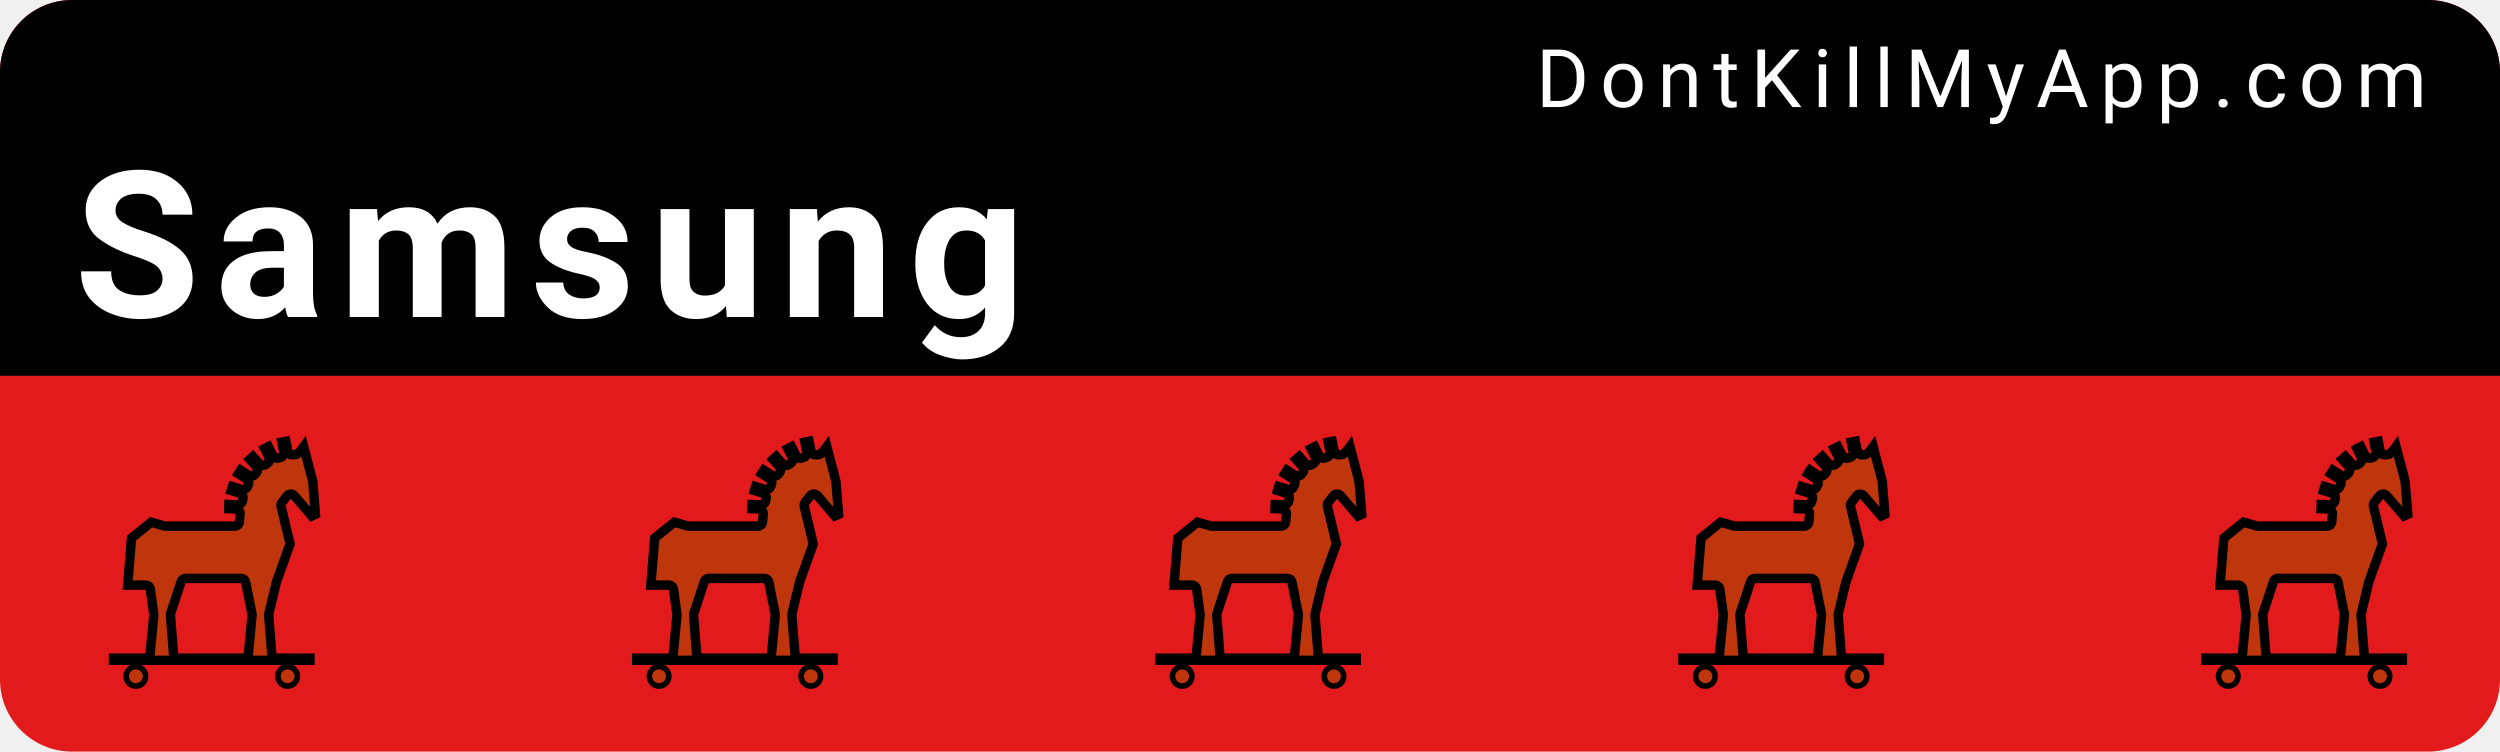
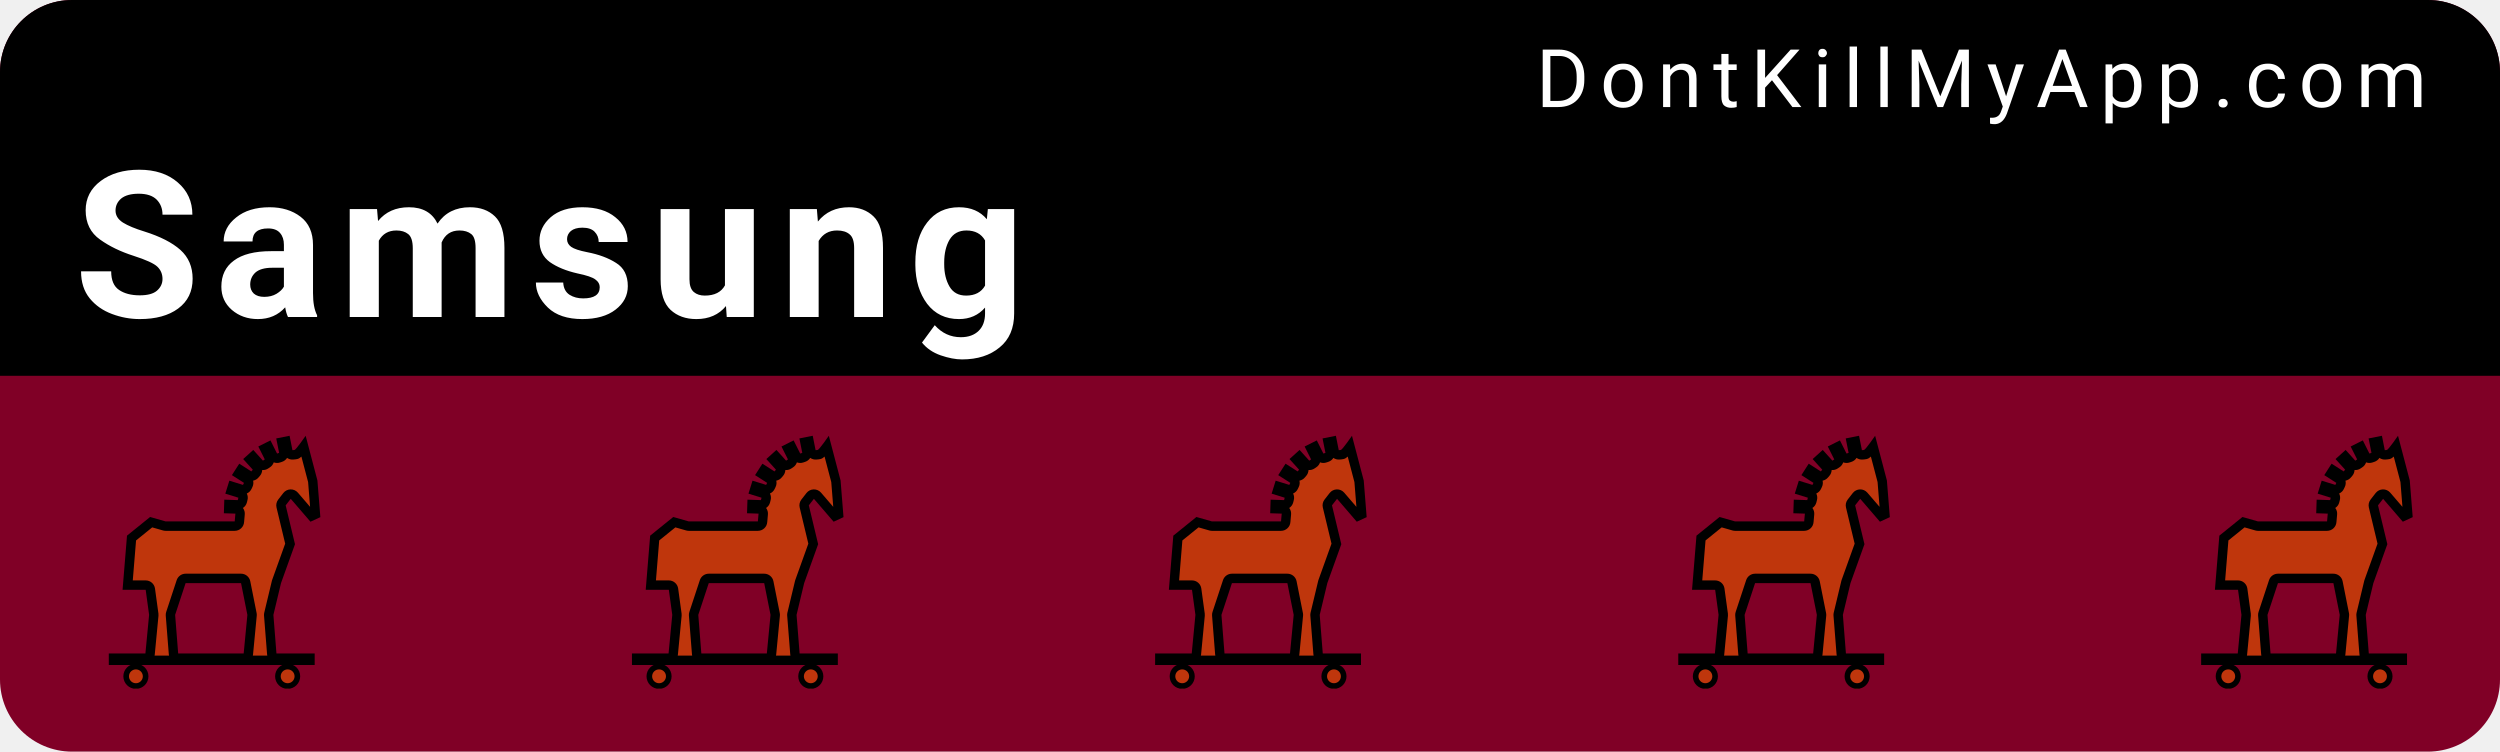
<svg xmlns="http://www.w3.org/2000/svg" width="153mm" height="46mm" viewBox="0 0 153 46" version="1.1" id="svg8">
  <defs id="defs2" />
  <g id="layer1" transform="translate(0,-251)">
-     <rect style="color:#000000;clip-rule:nonzero;display:inline;overflow:visible;visibility:visible;opacity:1;isolation:auto;mix-blend-mode:normal;color-interpolation:sRGB;color-interpolation-filters:linearRGB;solid-color:#000000;solid-opacity:1;fill:#e31a1c;fill-opacity:1;fill-rule:nonzero;stroke:none;stroke-width:0.529;stroke-linecap:round;stroke-linejoin:miter;stroke-miterlimit:4;stroke-dasharray:none;stroke-dashoffset:0;stroke-opacity:1;color-rendering:auto;image-rendering:auto;shape-rendering:auto;text-rendering:auto;enable-background:accumulate" id="bkg" width="153" height="46" x="6.5503158e-15" y="251" rx="4.416" ry="4.416" />
+     <rect style="color:#000000;clip-rule:nonzero;display:inline;overflow:visible;visibility:visible;opacity:1;isolation:auto;mix-blend-mode:normal;color-interpolation:sRGB;color-interpolation-filters:linearRGB;solid-color:#000000;solid-opacity:1;fill:#800026;fill-opacity:1;fill-rule:nonzero;stroke:none;stroke-width:0.529;stroke-linecap:round;stroke-linejoin:miter;stroke-miterlimit:4;stroke-dasharray:none;stroke-dashoffset:0;stroke-opacity:1;color-rendering:auto;image-rendering:auto;shape-rendering:auto;text-rendering:auto;enable-background:accumulate" id="bkg" width="153" height="46" x="6.5503158e-15" y="251" rx="4.416" ry="4.416" />
    <path style="color:#000000;clip-rule:nonzero;display:inline;overflow:visible;visibility:visible;opacity:1;isolation:auto;mix-blend-mode:normal;color-interpolation:sRGB;color-interpolation-filters:linearRGB;solid-color:#000000;solid-opacity:1;fill:#000000;fill-opacity:1;fill-rule:nonzero;stroke:none;stroke-width:2;stroke-linecap:round;stroke-linejoin:miter;stroke-miterlimit:4;stroke-dasharray:none;stroke-dashoffset:0;stroke-opacity:1;color-rendering:auto;image-rendering:auto;shape-rendering:auto;text-rendering:auto;enable-background:accumulate" d="M 16.689,0 C 7.443,0 0,7.443 0,16.689 V 86.93 H 578.268 V 16.689 C 578.268,7.443 570.824,0 561.578,0 Z" id="bkgtop" transform="matrix(0.2645833,0,0,0.2645833,0,251)" />
    <text xml:space="preserve" style="font-style:normal;font-variant:normal;font-weight:300;font-stretch:normal;font-size:9.648px;line-height:0%;font-family:Roboto;-inkscape-font-specification:'Roboto Light';text-align:start;letter-spacing:0.685px;word-spacing:0px;writing-mode:lr-tb;text-anchor:start;fill:#ffffff;fill-opacity:1;stroke:none;stroke-width:0.201px;stroke-linecap:butt;stroke-linejoin:miter;stroke-opacity:1" x="94.007" y="257.55" id="link">
      <tspan id="tspan817" x="94.007" y="257.55" style="font-style:normal;font-variant:normal;font-weight:normal;font-stretch:normal;font-size:4.939px;font-family:Roboto;-inkscape-font-specification:Roboto;fill:#ffffff;stroke-width:0.201px">DontKillMyApp.com</tspan>
    </text>
    <text xml:space="preserve" style="font-style:normal;font-variant:normal;font-weight:bold;font-stretch:normal;font-size:12.7px;line-height:0%;font-family:Roboto;-inkscape-font-specification:'Roboto Bold';text-align:start;letter-spacing:0.902px;word-spacing:0px;writing-mode:lr-tb;text-anchor:start;fill:#ffffff;fill-opacity:1;stroke:none;stroke-width:0.265px;stroke-linecap:butt;stroke-linejoin:miter;stroke-opacity:1" x="4.538" y="270.402" id="vendor">
      <tspan id="tspan821" x="4.538" y="270.402" style="font-style:normal;font-variant:normal;font-weight:bold;font-stretch:normal;font-size:12.5px;font-family:Roboto;-inkscape-font-specification:'Roboto Bold';fill:#ffffff;stroke-width:0.265px">Samsung</tspan>
    </text>
    <g id="poo1" transform="matrix(0.01510025,0,0,0.01510025,5.393161,277.6693)">
      <svg version="1.1" x="0px" y="0px" viewBox="0 0 75.284 90" xml:space="preserve" id="svg14" width="1025" height="1025">
        <defs id="defs18" />
        <g id="g8" transform="translate(-12.358,-5)">
          <circle cx="75.88" cy="91.367" r="3.633" id="circle2" />
          <circle cx="22.104" cy="91.367" r="3.633" id="circle4" />
          <path d="M 70.933,68.74 73.642,57.429 78.616,43.583 75.297,29.754 77.107,27.43 84.123,35.584 87.642,33.96 86.598,20.908 82.413,5 c 0,0 -3.433,5.014 -3.983,5.058 -0.235,0.019 -0.476,0.041 -0.722,0.067 L 76.688,5 l -4.743,0.945 1.024,5.144 c -0.243,0.075 -0.487,0.155 -0.731,0.24 L 69.89,6.65 l -4.323,2.168 2.307,4.599 c -0.223,0.141 -0.444,0.287 -0.665,0.44 l -3.435,-3.814 -3.593,3.237 3.418,3.794 c -0.176,0.2 -0.351,0.402 -0.523,0.613 l -4.3,-2.751 -2.606,4.074 4.293,2.746 c -0.119,0.237 -0.234,0.483 -0.348,0.73 l -4.859,-1.507 -1.434,4.619 4.649,1.442 c -0.076,0.278 -0.144,0.567 -0.214,0.855 l -4.794,-0.156 -0.157,4.834 4.106,0.133 C 57.309,33.6 57.22,34.517 57.165,35.481 H 32.587 L 27.056,33.9 18.837,40.539 17.255,59.821 h 8.228 l 1.219,8.917 -1.315,13.722 H 12.358 v 4.115 H 85.623 V 82.46 H 72.017 Z M 37.046,82.462 35.962,68.74 39.693,57.429 h 19.724 l 2.255,11.311 -1.315,13.722 z" id="path6" />
        </g>
        <g transform="translate(-12.358,-5)" id="g821" style="fill:#bf360c;fill-opacity:1">
          <circle id="circle815" r="3.633" cy="91.367" cx="75.88" style="fill:#bf360c;fill-opacity:1" />
          <circle id="circle817" r="3.633" cy="91.367" cx="22.104" style="fill:#bf360c;fill-opacity:1" />
          <path style="fill:#bf360c;fill-opacity:1" id="path819" d="m 80.895,12.396 c -0.113,0.103 -0.209,0.199 -0.396,0.332 -0.277,0.196 -0.575,0.57 -1.801,0.668 -0.217,0.018 -0.43,0.037 -0.639,0.059 A 3.349,3.349 0 0 1 75.799,12.875 3.349,3.349 0 0 1 73.957,14.289 c -0.218,0.067 -0.424,0.134 -0.617,0.201 a 3.349,3.349 0 0 1 -2.287,-0.029 3.349,3.349 0 0 1 -1.391,1.787 c -0.185,0.117 -0.365,0.237 -0.547,0.363 a 3.349,3.349 0 0 1 -2.172,0.582 3.349,3.349 0 0 1 -0.83,2.094 c -0.165,0.188 -0.312,0.357 -0.441,0.516 a 3.349,3.349 0 0 1 -1.957,1.172 3.349,3.349 0 0 1 -0.26,2.283 c -0.088,0.176 -0.188,0.392 -0.299,0.633 a 3.349,3.349 0 0 1 -1.688,1.656 3.349,3.349 0 0 1 0.232,2.375 c -0.052,0.19 -0.113,0.451 -0.189,0.764 a 3.349,3.349 0 0 1 -1.422,2.008 3.349,3.349 0 0 1 0.648,2.395 c -0.099,0.856 -0.18,1.707 -0.23,2.584 a 3.349,3.349 0 0 1 -3.344,3.158 H 32.588 a 3.349,3.349 0 0 1 -0.92,-0.129 l -3.859,-1.104 -5.75,4.645 -1.168,14.229 h 4.592 a 3.349,3.349 0 0 1 3.318,2.896 l 1.219,8.918 a 3.349,3.349 0 0 1 0.016,0.773 L 28.721,82.781 a 3.349,3.349 0 0 1 -0.078,0.443 h 5.148 a 3.349,3.349 0 0 1 -0.082,-0.498 L 32.625,69.004 a 3.349,3.349 0 0 1 0.158,-1.312 l 3.73,-11.311 a 3.349,3.349 0 0 1 3.18,-2.301 h 19.725 a 3.349,3.349 0 0 1 3.285,2.695 l 2.254,11.311 a 3.349,3.349 0 0 1 0.049,0.975 l -1.314,13.723 a 3.349,3.349 0 0 1 -0.076,0.441 h 5.146 a 3.349,3.349 0 0 1 -0.082,-0.5 L 67.596,69.004 a 3.349,3.349 0 0 1 0.08,-1.043 l 2.709,-11.311 a 3.349,3.349 0 0 1 0.105,-0.354 L 75.125,43.391 72.041,30.535 a 3.349,3.349 0 0 1 0.613,-2.84 l 1.811,-2.324 a 3.349,3.349 0 0 1 5.182,-0.125 l 4.342,5.047 -0.705,-8.82 z" />
        </g>
        <circle style="color:#000000;clip-rule:nonzero;display:inline;overflow:visible;visibility:visible;opacity:1;isolation:auto;mix-blend-mode:normal;color-interpolation:sRGB;color-interpolation-filters:linearRGB;solid-color:#000000;solid-opacity:1;fill:#bf360c;fill-opacity:1;fill-rule:nonzero;stroke:#000000;stroke-width:2;stroke-linecap:round;stroke-linejoin:miter;stroke-miterlimit:4;stroke-dasharray:none;stroke-dashoffset:0;stroke-opacity:1;color-rendering:auto;image-rendering:auto;shape-rendering:auto;text-rendering:auto;enable-background:accumulate" id="path2590" cx="9.644" cy="85.599" r="3.464" />
        <circle r="3.464" cy="85.599" cx="63.644" id="circle2592" style="color:#000000;clip-rule:nonzero;display:inline;overflow:visible;visibility:visible;opacity:1;isolation:auto;mix-blend-mode:normal;color-interpolation:sRGB;color-interpolation-filters:linearRGB;solid-color:#000000;solid-opacity:1;fill:#bf360c;fill-opacity:1;fill-rule:nonzero;stroke:#000000;stroke-width:2;stroke-linecap:round;stroke-linejoin:miter;stroke-miterlimit:4;stroke-dasharray:none;stroke-dashoffset:0;stroke-opacity:1;color-rendering:auto;image-rendering:auto;shape-rendering:auto;text-rendering:auto;enable-background:accumulate" />
      </svg>
    </g>
    <g transform="matrix(0.01510025,0,0,0.01510025,37.41043,277.6693)" id="poo2">
      <svg version="1.1" x="0px" y="0px" viewBox="0 0 75.284 90" xml:space="preserve" id="svg14" width="1025" height="1025">
        <defs id="defs18" />
        <g id="g8" transform="translate(-12.358,-5)">
          <circle cx="75.88" cy="91.367" r="3.633" id="circle2" />
          <circle cx="22.104" cy="91.367" r="3.633" id="circle4" />
          <path d="M 70.933,68.74 73.642,57.429 78.616,43.583 75.297,29.754 77.107,27.43 84.123,35.584 87.642,33.96 86.598,20.908 82.413,5 c 0,0 -3.433,5.014 -3.983,5.058 -0.235,0.019 -0.476,0.041 -0.722,0.067 L 76.688,5 l -4.743,0.945 1.024,5.144 c -0.243,0.075 -0.487,0.155 -0.731,0.24 L 69.89,6.65 l -4.323,2.168 2.307,4.599 c -0.223,0.141 -0.444,0.287 -0.665,0.44 l -3.435,-3.814 -3.593,3.237 3.418,3.794 c -0.176,0.2 -0.351,0.402 -0.523,0.613 l -4.3,-2.751 -2.606,4.074 4.293,2.746 c -0.119,0.237 -0.234,0.483 -0.348,0.73 l -4.859,-1.507 -1.434,4.619 4.649,1.442 c -0.076,0.278 -0.144,0.567 -0.214,0.855 l -4.794,-0.156 -0.157,4.834 4.106,0.133 C 57.309,33.6 57.22,34.517 57.165,35.481 H 32.587 L 27.056,33.9 18.837,40.539 17.255,59.821 h 8.228 l 1.219,8.917 -1.315,13.722 H 12.358 v 4.115 H 85.623 V 82.46 H 72.017 Z M 37.046,82.462 35.962,68.74 39.693,57.429 h 19.724 l 2.255,11.311 -1.315,13.722 z" id="path6" />
        </g>
        <g transform="translate(-12.358,-5)" id="g821" style="fill:#bf360c;fill-opacity:1">
          <circle id="circle815" r="3.633" cy="91.367" cx="75.88" style="fill:#bf360c;fill-opacity:1" />
          <circle id="circle817" r="3.633" cy="91.367" cx="22.104" style="fill:#bf360c;fill-opacity:1" />
          <path style="fill:#bf360c;fill-opacity:1" id="path819" d="m 80.895,12.396 c -0.113,0.103 -0.209,0.199 -0.396,0.332 -0.277,0.196 -0.575,0.57 -1.801,0.668 -0.217,0.018 -0.43,0.037 -0.639,0.059 A 3.349,3.349 0 0 1 75.799,12.875 3.349,3.349 0 0 1 73.957,14.289 c -0.218,0.067 -0.424,0.134 -0.617,0.201 a 3.349,3.349 0 0 1 -2.287,-0.029 3.349,3.349 0 0 1 -1.391,1.787 c -0.185,0.117 -0.365,0.237 -0.547,0.363 a 3.349,3.349 0 0 1 -2.172,0.582 3.349,3.349 0 0 1 -0.83,2.094 c -0.165,0.188 -0.312,0.357 -0.441,0.516 a 3.349,3.349 0 0 1 -1.957,1.172 3.349,3.349 0 0 1 -0.26,2.283 c -0.088,0.176 -0.188,0.392 -0.299,0.633 a 3.349,3.349 0 0 1 -1.688,1.656 3.349,3.349 0 0 1 0.232,2.375 c -0.052,0.19 -0.113,0.451 -0.189,0.764 a 3.349,3.349 0 0 1 -1.422,2.008 3.349,3.349 0 0 1 0.648,2.395 c -0.099,0.856 -0.18,1.707 -0.23,2.584 a 3.349,3.349 0 0 1 -3.344,3.158 H 32.588 a 3.349,3.349 0 0 1 -0.92,-0.129 l -3.859,-1.104 -5.75,4.645 -1.168,14.229 h 4.592 a 3.349,3.349 0 0 1 3.318,2.896 l 1.219,8.918 a 3.349,3.349 0 0 1 0.016,0.773 L 28.721,82.781 a 3.349,3.349 0 0 1 -0.078,0.443 h 5.148 a 3.349,3.349 0 0 1 -0.082,-0.498 L 32.625,69.004 a 3.349,3.349 0 0 1 0.158,-1.312 l 3.73,-11.311 a 3.349,3.349 0 0 1 3.18,-2.301 h 19.725 a 3.349,3.349 0 0 1 3.285,2.695 l 2.254,11.311 a 3.349,3.349 0 0 1 0.049,0.975 l -1.314,13.723 a 3.349,3.349 0 0 1 -0.076,0.441 h 5.146 a 3.349,3.349 0 0 1 -0.082,-0.5 L 67.596,69.004 a 3.349,3.349 0 0 1 0.08,-1.043 l 2.709,-11.311 a 3.349,3.349 0 0 1 0.105,-0.354 L 75.125,43.391 72.041,30.535 a 3.349,3.349 0 0 1 0.613,-2.84 l 1.811,-2.324 a 3.349,3.349 0 0 1 5.182,-0.125 l 4.342,5.047 -0.705,-8.82 z" />
        </g>
        <circle style="color:#000000;clip-rule:nonzero;display:inline;overflow:visible;visibility:visible;opacity:1;isolation:auto;mix-blend-mode:normal;color-interpolation:sRGB;color-interpolation-filters:linearRGB;solid-color:#000000;solid-opacity:1;fill:#bf360c;fill-opacity:1;fill-rule:nonzero;stroke:#000000;stroke-width:2;stroke-linecap:round;stroke-linejoin:miter;stroke-miterlimit:4;stroke-dasharray:none;stroke-dashoffset:0;stroke-opacity:1;color-rendering:auto;image-rendering:auto;shape-rendering:auto;text-rendering:auto;enable-background:accumulate" id="path2590" cx="9.644" cy="85.599" r="3.464" />
        <circle r="3.464" cy="85.599" cx="63.644" id="circle2592" style="color:#000000;clip-rule:nonzero;display:inline;overflow:visible;visibility:visible;opacity:1;isolation:auto;mix-blend-mode:normal;color-interpolation:sRGB;color-interpolation-filters:linearRGB;solid-color:#000000;solid-opacity:1;fill:#bf360c;fill-opacity:1;fill-rule:nonzero;stroke:#000000;stroke-width:2;stroke-linecap:round;stroke-linejoin:miter;stroke-miterlimit:4;stroke-dasharray:none;stroke-dashoffset:0;stroke-opacity:1;color-rendering:auto;image-rendering:auto;shape-rendering:auto;text-rendering:auto;enable-background:accumulate" />
      </svg>
    </g>
    <g id="poo3" transform="matrix(0.01510025,0,0,0.01510025,69.4277,277.6693)">
      <svg version="1.1" x="0px" y="0px" viewBox="0 0 75.284 90" xml:space="preserve" id="svg14" width="1025" height="1025">
        <defs id="defs18" />
        <g id="g8" transform="translate(-12.358,-5)">
          <circle cx="75.88" cy="91.367" r="3.633" id="circle2" />
          <circle cx="22.104" cy="91.367" r="3.633" id="circle4" />
          <path d="M 70.933,68.74 73.642,57.429 78.616,43.583 75.297,29.754 77.107,27.43 84.123,35.584 87.642,33.96 86.598,20.908 82.413,5 c 0,0 -3.433,5.014 -3.983,5.058 -0.235,0.019 -0.476,0.041 -0.722,0.067 L 76.688,5 l -4.743,0.945 1.024,5.144 c -0.243,0.075 -0.487,0.155 -0.731,0.24 L 69.89,6.65 l -4.323,2.168 2.307,4.599 c -0.223,0.141 -0.444,0.287 -0.665,0.44 l -3.435,-3.814 -3.593,3.237 3.418,3.794 c -0.176,0.2 -0.351,0.402 -0.523,0.613 l -4.3,-2.751 -2.606,4.074 4.293,2.746 c -0.119,0.237 -0.234,0.483 -0.348,0.73 l -4.859,-1.507 -1.434,4.619 4.649,1.442 c -0.076,0.278 -0.144,0.567 -0.214,0.855 l -4.794,-0.156 -0.157,4.834 4.106,0.133 C 57.309,33.6 57.22,34.517 57.165,35.481 H 32.587 L 27.056,33.9 18.837,40.539 17.255,59.821 h 8.228 l 1.219,8.917 -1.315,13.722 H 12.358 v 4.115 H 85.623 V 82.46 H 72.017 Z M 37.046,82.462 35.962,68.74 39.693,57.429 h 19.724 l 2.255,11.311 -1.315,13.722 z" id="path6" />
        </g>
        <g transform="translate(-12.358,-5)" id="g821" style="fill:#bf360c;fill-opacity:1">
          <circle id="circle815" r="3.633" cy="91.367" cx="75.88" style="fill:#bf360c;fill-opacity:1" />
          <circle id="circle817" r="3.633" cy="91.367" cx="22.104" style="fill:#bf360c;fill-opacity:1" />
          <path style="fill:#bf360c;fill-opacity:1" id="path819" d="m 80.895,12.396 c -0.113,0.103 -0.209,0.199 -0.396,0.332 -0.277,0.196 -0.575,0.57 -1.801,0.668 -0.217,0.018 -0.43,0.037 -0.639,0.059 A 3.349,3.349 0 0 1 75.799,12.875 3.349,3.349 0 0 1 73.957,14.289 c -0.218,0.067 -0.424,0.134 -0.617,0.201 a 3.349,3.349 0 0 1 -2.287,-0.029 3.349,3.349 0 0 1 -1.391,1.787 c -0.185,0.117 -0.365,0.237 -0.547,0.363 a 3.349,3.349 0 0 1 -2.172,0.582 3.349,3.349 0 0 1 -0.83,2.094 c -0.165,0.188 -0.312,0.357 -0.441,0.516 a 3.349,3.349 0 0 1 -1.957,1.172 3.349,3.349 0 0 1 -0.26,2.283 c -0.088,0.176 -0.188,0.392 -0.299,0.633 a 3.349,3.349 0 0 1 -1.688,1.656 3.349,3.349 0 0 1 0.232,2.375 c -0.052,0.19 -0.113,0.451 -0.189,0.764 a 3.349,3.349 0 0 1 -1.422,2.008 3.349,3.349 0 0 1 0.648,2.395 c -0.099,0.856 -0.18,1.707 -0.23,2.584 a 3.349,3.349 0 0 1 -3.344,3.158 H 32.588 a 3.349,3.349 0 0 1 -0.92,-0.129 l -3.859,-1.104 -5.75,4.645 -1.168,14.229 h 4.592 a 3.349,3.349 0 0 1 3.318,2.896 l 1.219,8.918 a 3.349,3.349 0 0 1 0.016,0.773 L 28.721,82.781 a 3.349,3.349 0 0 1 -0.078,0.443 h 5.148 a 3.349,3.349 0 0 1 -0.082,-0.498 L 32.625,69.004 a 3.349,3.349 0 0 1 0.158,-1.312 l 3.73,-11.311 a 3.349,3.349 0 0 1 3.18,-2.301 h 19.725 a 3.349,3.349 0 0 1 3.285,2.695 l 2.254,11.311 a 3.349,3.349 0 0 1 0.049,0.975 l -1.314,13.723 a 3.349,3.349 0 0 1 -0.076,0.441 h 5.146 a 3.349,3.349 0 0 1 -0.082,-0.5 L 67.596,69.004 a 3.349,3.349 0 0 1 0.08,-1.043 l 2.709,-11.311 a 3.349,3.349 0 0 1 0.105,-0.354 L 75.125,43.391 72.041,30.535 a 3.349,3.349 0 0 1 0.613,-2.84 l 1.811,-2.324 a 3.349,3.349 0 0 1 5.182,-0.125 l 4.342,5.047 -0.705,-8.82 z" />
        </g>
        <circle style="color:#000000;clip-rule:nonzero;display:inline;overflow:visible;visibility:visible;opacity:1;isolation:auto;mix-blend-mode:normal;color-interpolation:sRGB;color-interpolation-filters:linearRGB;solid-color:#000000;solid-opacity:1;fill:#bf360c;fill-opacity:1;fill-rule:nonzero;stroke:#000000;stroke-width:2;stroke-linecap:round;stroke-linejoin:miter;stroke-miterlimit:4;stroke-dasharray:none;stroke-dashoffset:0;stroke-opacity:1;color-rendering:auto;image-rendering:auto;shape-rendering:auto;text-rendering:auto;enable-background:accumulate" id="path2590" cx="9.644" cy="85.599" r="3.464" />
        <circle r="3.464" cy="85.599" cx="63.644" id="circle2592" style="color:#000000;clip-rule:nonzero;display:inline;overflow:visible;visibility:visible;opacity:1;isolation:auto;mix-blend-mode:normal;color-interpolation:sRGB;color-interpolation-filters:linearRGB;solid-color:#000000;solid-opacity:1;fill:#bf360c;fill-opacity:1;fill-rule:nonzero;stroke:#000000;stroke-width:2;stroke-linecap:round;stroke-linejoin:miter;stroke-miterlimit:4;stroke-dasharray:none;stroke-dashoffset:0;stroke-opacity:1;color-rendering:auto;image-rendering:auto;shape-rendering:auto;text-rendering:auto;enable-background:accumulate" />
      </svg>
    </g>
    <g transform="matrix(0.01510025,0,0,0.01510025,101.445,277.6693)" id="poo4">
      <svg version="1.1" x="0px" y="0px" viewBox="0 0 75.284 90" xml:space="preserve" id="svg14" width="1025" height="1025">
        <defs id="defs18" />
        <g id="g8" transform="translate(-12.358,-5)">
          <circle cx="75.88" cy="91.367" r="3.633" id="circle2" />
          <circle cx="22.104" cy="91.367" r="3.633" id="circle4" />
          <path d="M 70.933,68.74 73.642,57.429 78.616,43.583 75.297,29.754 77.107,27.43 84.123,35.584 87.642,33.96 86.598,20.908 82.413,5 c 0,0 -3.433,5.014 -3.983,5.058 -0.235,0.019 -0.476,0.041 -0.722,0.067 L 76.688,5 l -4.743,0.945 1.024,5.144 c -0.243,0.075 -0.487,0.155 -0.731,0.24 L 69.89,6.65 l -4.323,2.168 2.307,4.599 c -0.223,0.141 -0.444,0.287 -0.665,0.44 l -3.435,-3.814 -3.593,3.237 3.418,3.794 c -0.176,0.2 -0.351,0.402 -0.523,0.613 l -4.3,-2.751 -2.606,4.074 4.293,2.746 c -0.119,0.237 -0.234,0.483 -0.348,0.73 l -4.859,-1.507 -1.434,4.619 4.649,1.442 c -0.076,0.278 -0.144,0.567 -0.214,0.855 l -4.794,-0.156 -0.157,4.834 4.106,0.133 C 57.309,33.6 57.22,34.517 57.165,35.481 H 32.587 L 27.056,33.9 18.837,40.539 17.255,59.821 h 8.228 l 1.219,8.917 -1.315,13.722 H 12.358 v 4.115 H 85.623 V 82.46 H 72.017 Z M 37.046,82.462 35.962,68.74 39.693,57.429 h 19.724 l 2.255,11.311 -1.315,13.722 z" id="path6" />
        </g>
        <g transform="translate(-12.358,-5)" id="g821" style="fill:#bf360c;fill-opacity:1">
          <circle id="circle815" r="3.633" cy="91.367" cx="75.88" style="fill:#bf360c;fill-opacity:1" />
          <circle id="circle817" r="3.633" cy="91.367" cx="22.104" style="fill:#bf360c;fill-opacity:1" />
          <path style="fill:#bf360c;fill-opacity:1" id="path819" d="m 80.895,12.396 c -0.113,0.103 -0.209,0.199 -0.396,0.332 -0.277,0.196 -0.575,0.57 -1.801,0.668 -0.217,0.018 -0.43,0.037 -0.639,0.059 A 3.349,3.349 0 0 1 75.799,12.875 3.349,3.349 0 0 1 73.957,14.289 c -0.218,0.067 -0.424,0.134 -0.617,0.201 a 3.349,3.349 0 0 1 -2.287,-0.029 3.349,3.349 0 0 1 -1.391,1.787 c -0.185,0.117 -0.365,0.237 -0.547,0.363 a 3.349,3.349 0 0 1 -2.172,0.582 3.349,3.349 0 0 1 -0.83,2.094 c -0.165,0.188 -0.312,0.357 -0.441,0.516 a 3.349,3.349 0 0 1 -1.957,1.172 3.349,3.349 0 0 1 -0.26,2.283 c -0.088,0.176 -0.188,0.392 -0.299,0.633 a 3.349,3.349 0 0 1 -1.688,1.656 3.349,3.349 0 0 1 0.232,2.375 c -0.052,0.19 -0.113,0.451 -0.189,0.764 a 3.349,3.349 0 0 1 -1.422,2.008 3.349,3.349 0 0 1 0.648,2.395 c -0.099,0.856 -0.18,1.707 -0.23,2.584 a 3.349,3.349 0 0 1 -3.344,3.158 H 32.588 a 3.349,3.349 0 0 1 -0.92,-0.129 l -3.859,-1.104 -5.75,4.645 -1.168,14.229 h 4.592 a 3.349,3.349 0 0 1 3.318,2.896 l 1.219,8.918 a 3.349,3.349 0 0 1 0.016,0.773 L 28.721,82.781 a 3.349,3.349 0 0 1 -0.078,0.443 h 5.148 a 3.349,3.349 0 0 1 -0.082,-0.498 L 32.625,69.004 a 3.349,3.349 0 0 1 0.158,-1.312 l 3.73,-11.311 a 3.349,3.349 0 0 1 3.18,-2.301 h 19.725 a 3.349,3.349 0 0 1 3.285,2.695 l 2.254,11.311 a 3.349,3.349 0 0 1 0.049,0.975 l -1.314,13.723 a 3.349,3.349 0 0 1 -0.076,0.441 h 5.146 a 3.349,3.349 0 0 1 -0.082,-0.5 L 67.596,69.004 a 3.349,3.349 0 0 1 0.08,-1.043 l 2.709,-11.311 a 3.349,3.349 0 0 1 0.105,-0.354 L 75.125,43.391 72.041,30.535 a 3.349,3.349 0 0 1 0.613,-2.84 l 1.811,-2.324 a 3.349,3.349 0 0 1 5.182,-0.125 l 4.342,5.047 -0.705,-8.82 z" />
        </g>
        <circle style="color:#000000;clip-rule:nonzero;display:inline;overflow:visible;visibility:visible;opacity:1;isolation:auto;mix-blend-mode:normal;color-interpolation:sRGB;color-interpolation-filters:linearRGB;solid-color:#000000;solid-opacity:1;fill:#bf360c;fill-opacity:1;fill-rule:nonzero;stroke:#000000;stroke-width:2;stroke-linecap:round;stroke-linejoin:miter;stroke-miterlimit:4;stroke-dasharray:none;stroke-dashoffset:0;stroke-opacity:1;color-rendering:auto;image-rendering:auto;shape-rendering:auto;text-rendering:auto;enable-background:accumulate" id="path2590" cx="9.644" cy="85.599" r="3.464" />
        <circle r="3.464" cy="85.599" cx="63.644" id="circle2592" style="color:#000000;clip-rule:nonzero;display:inline;overflow:visible;visibility:visible;opacity:1;isolation:auto;mix-blend-mode:normal;color-interpolation:sRGB;color-interpolation-filters:linearRGB;solid-color:#000000;solid-opacity:1;fill:#bf360c;fill-opacity:1;fill-rule:nonzero;stroke:#000000;stroke-width:2;stroke-linecap:round;stroke-linejoin:miter;stroke-miterlimit:4;stroke-dasharray:none;stroke-dashoffset:0;stroke-opacity:1;color-rendering:auto;image-rendering:auto;shape-rendering:auto;text-rendering:auto;enable-background:accumulate" />
      </svg>
    </g>
    <g transform="matrix(0.01510025,0,0,0.01510025,133.445,277.6693)" id="poo5">
      <svg version="1.1" x="0px" y="0px" viewBox="0 0 75.284 90" xml:space="preserve" id="svg14" width="1025" height="1025">
        <defs id="defs18" />
        <g id="g8" transform="translate(-12.358,-5)">
          <circle cx="75.88" cy="91.367" r="3.633" id="circle2" />
          <circle cx="22.104" cy="91.367" r="3.633" id="circle4" />
          <path d="M 70.933,68.74 73.642,57.429 78.616,43.583 75.297,29.754 77.107,27.43 84.123,35.584 87.642,33.96 86.598,20.908 82.413,5 c 0,0 -3.433,5.014 -3.983,5.058 -0.235,0.019 -0.476,0.041 -0.722,0.067 L 76.688,5 l -4.743,0.945 1.024,5.144 c -0.243,0.075 -0.487,0.155 -0.731,0.24 L 69.89,6.65 l -4.323,2.168 2.307,4.599 c -0.223,0.141 -0.444,0.287 -0.665,0.44 l -3.435,-3.814 -3.593,3.237 3.418,3.794 c -0.176,0.2 -0.351,0.402 -0.523,0.613 l -4.3,-2.751 -2.606,4.074 4.293,2.746 c -0.119,0.237 -0.234,0.483 -0.348,0.73 l -4.859,-1.507 -1.434,4.619 4.649,1.442 c -0.076,0.278 -0.144,0.567 -0.214,0.855 l -4.794,-0.156 -0.157,4.834 4.106,0.133 C 57.309,33.6 57.22,34.517 57.165,35.481 H 32.587 L 27.056,33.9 18.837,40.539 17.255,59.821 h 8.228 l 1.219,8.917 -1.315,13.722 H 12.358 v 4.115 H 85.623 V 82.46 H 72.017 Z M 37.046,82.462 35.962,68.74 39.693,57.429 h 19.724 l 2.255,11.311 -1.315,13.722 z" id="path6" />
        </g>
        <g transform="translate(-12.358,-5)" id="g821" style="fill:#bf360c;fill-opacity:1">
          <circle id="circle815" r="3.633" cy="91.367" cx="75.88" style="fill:#bf360c;fill-opacity:1" />
          <circle id="circle817" r="3.633" cy="91.367" cx="22.104" style="fill:#bf360c;fill-opacity:1" />
          <path style="fill:#bf360c;fill-opacity:1" id="path819" d="m 80.895,12.396 c -0.113,0.103 -0.209,0.199 -0.396,0.332 -0.277,0.196 -0.575,0.57 -1.801,0.668 -0.217,0.018 -0.43,0.037 -0.639,0.059 A 3.349,3.349 0 0 1 75.799,12.875 3.349,3.349 0 0 1 73.957,14.289 c -0.218,0.067 -0.424,0.134 -0.617,0.201 a 3.349,3.349 0 0 1 -2.287,-0.029 3.349,3.349 0 0 1 -1.391,1.787 c -0.185,0.117 -0.365,0.237 -0.547,0.363 a 3.349,3.349 0 0 1 -2.172,0.582 3.349,3.349 0 0 1 -0.83,2.094 c -0.165,0.188 -0.312,0.357 -0.441,0.516 a 3.349,3.349 0 0 1 -1.957,1.172 3.349,3.349 0 0 1 -0.26,2.283 c -0.088,0.176 -0.188,0.392 -0.299,0.633 a 3.349,3.349 0 0 1 -1.688,1.656 3.349,3.349 0 0 1 0.232,2.375 c -0.052,0.19 -0.113,0.451 -0.189,0.764 a 3.349,3.349 0 0 1 -1.422,2.008 3.349,3.349 0 0 1 0.648,2.395 c -0.099,0.856 -0.18,1.707 -0.23,2.584 a 3.349,3.349 0 0 1 -3.344,3.158 H 32.588 a 3.349,3.349 0 0 1 -0.92,-0.129 l -3.859,-1.104 -5.75,4.645 -1.168,14.229 h 4.592 a 3.349,3.349 0 0 1 3.318,2.896 l 1.219,8.918 a 3.349,3.349 0 0 1 0.016,0.773 L 28.721,82.781 a 3.349,3.349 0 0 1 -0.078,0.443 h 5.148 a 3.349,3.349 0 0 1 -0.082,-0.498 L 32.625,69.004 a 3.349,3.349 0 0 1 0.158,-1.312 l 3.73,-11.311 a 3.349,3.349 0 0 1 3.18,-2.301 h 19.725 a 3.349,3.349 0 0 1 3.285,2.695 l 2.254,11.311 a 3.349,3.349 0 0 1 0.049,0.975 l -1.314,13.723 a 3.349,3.349 0 0 1 -0.076,0.441 h 5.146 a 3.349,3.349 0 0 1 -0.082,-0.5 L 67.596,69.004 a 3.349,3.349 0 0 1 0.08,-1.043 l 2.709,-11.311 a 3.349,3.349 0 0 1 0.105,-0.354 L 75.125,43.391 72.041,30.535 a 3.349,3.349 0 0 1 0.613,-2.84 l 1.811,-2.324 a 3.349,3.349 0 0 1 5.182,-0.125 l 4.342,5.047 -0.705,-8.82 z" />
        </g>
        <circle style="color:#000000;clip-rule:nonzero;display:inline;overflow:visible;visibility:visible;opacity:1;isolation:auto;mix-blend-mode:normal;color-interpolation:sRGB;color-interpolation-filters:linearRGB;solid-color:#000000;solid-opacity:1;fill:#bf360c;fill-opacity:1;fill-rule:nonzero;stroke:#000000;stroke-width:2;stroke-linecap:round;stroke-linejoin:miter;stroke-miterlimit:4;stroke-dasharray:none;stroke-dashoffset:0;stroke-opacity:1;color-rendering:auto;image-rendering:auto;shape-rendering:auto;text-rendering:auto;enable-background:accumulate" id="path2590" cx="9.644" cy="85.599" r="3.464" />
        <circle r="3.464" cy="85.599" cx="63.644" id="circle2592" style="color:#000000;clip-rule:nonzero;display:inline;overflow:visible;visibility:visible;opacity:1;isolation:auto;mix-blend-mode:normal;color-interpolation:sRGB;color-interpolation-filters:linearRGB;solid-color:#000000;solid-opacity:1;fill:#bf360c;fill-opacity:1;fill-rule:nonzero;stroke:#000000;stroke-width:2;stroke-linecap:round;stroke-linejoin:miter;stroke-miterlimit:4;stroke-dasharray:none;stroke-dashoffset:0;stroke-opacity:1;color-rendering:auto;image-rendering:auto;shape-rendering:auto;text-rendering:auto;enable-background:accumulate" />
      </svg>
    </g>
  </g>
</svg>
